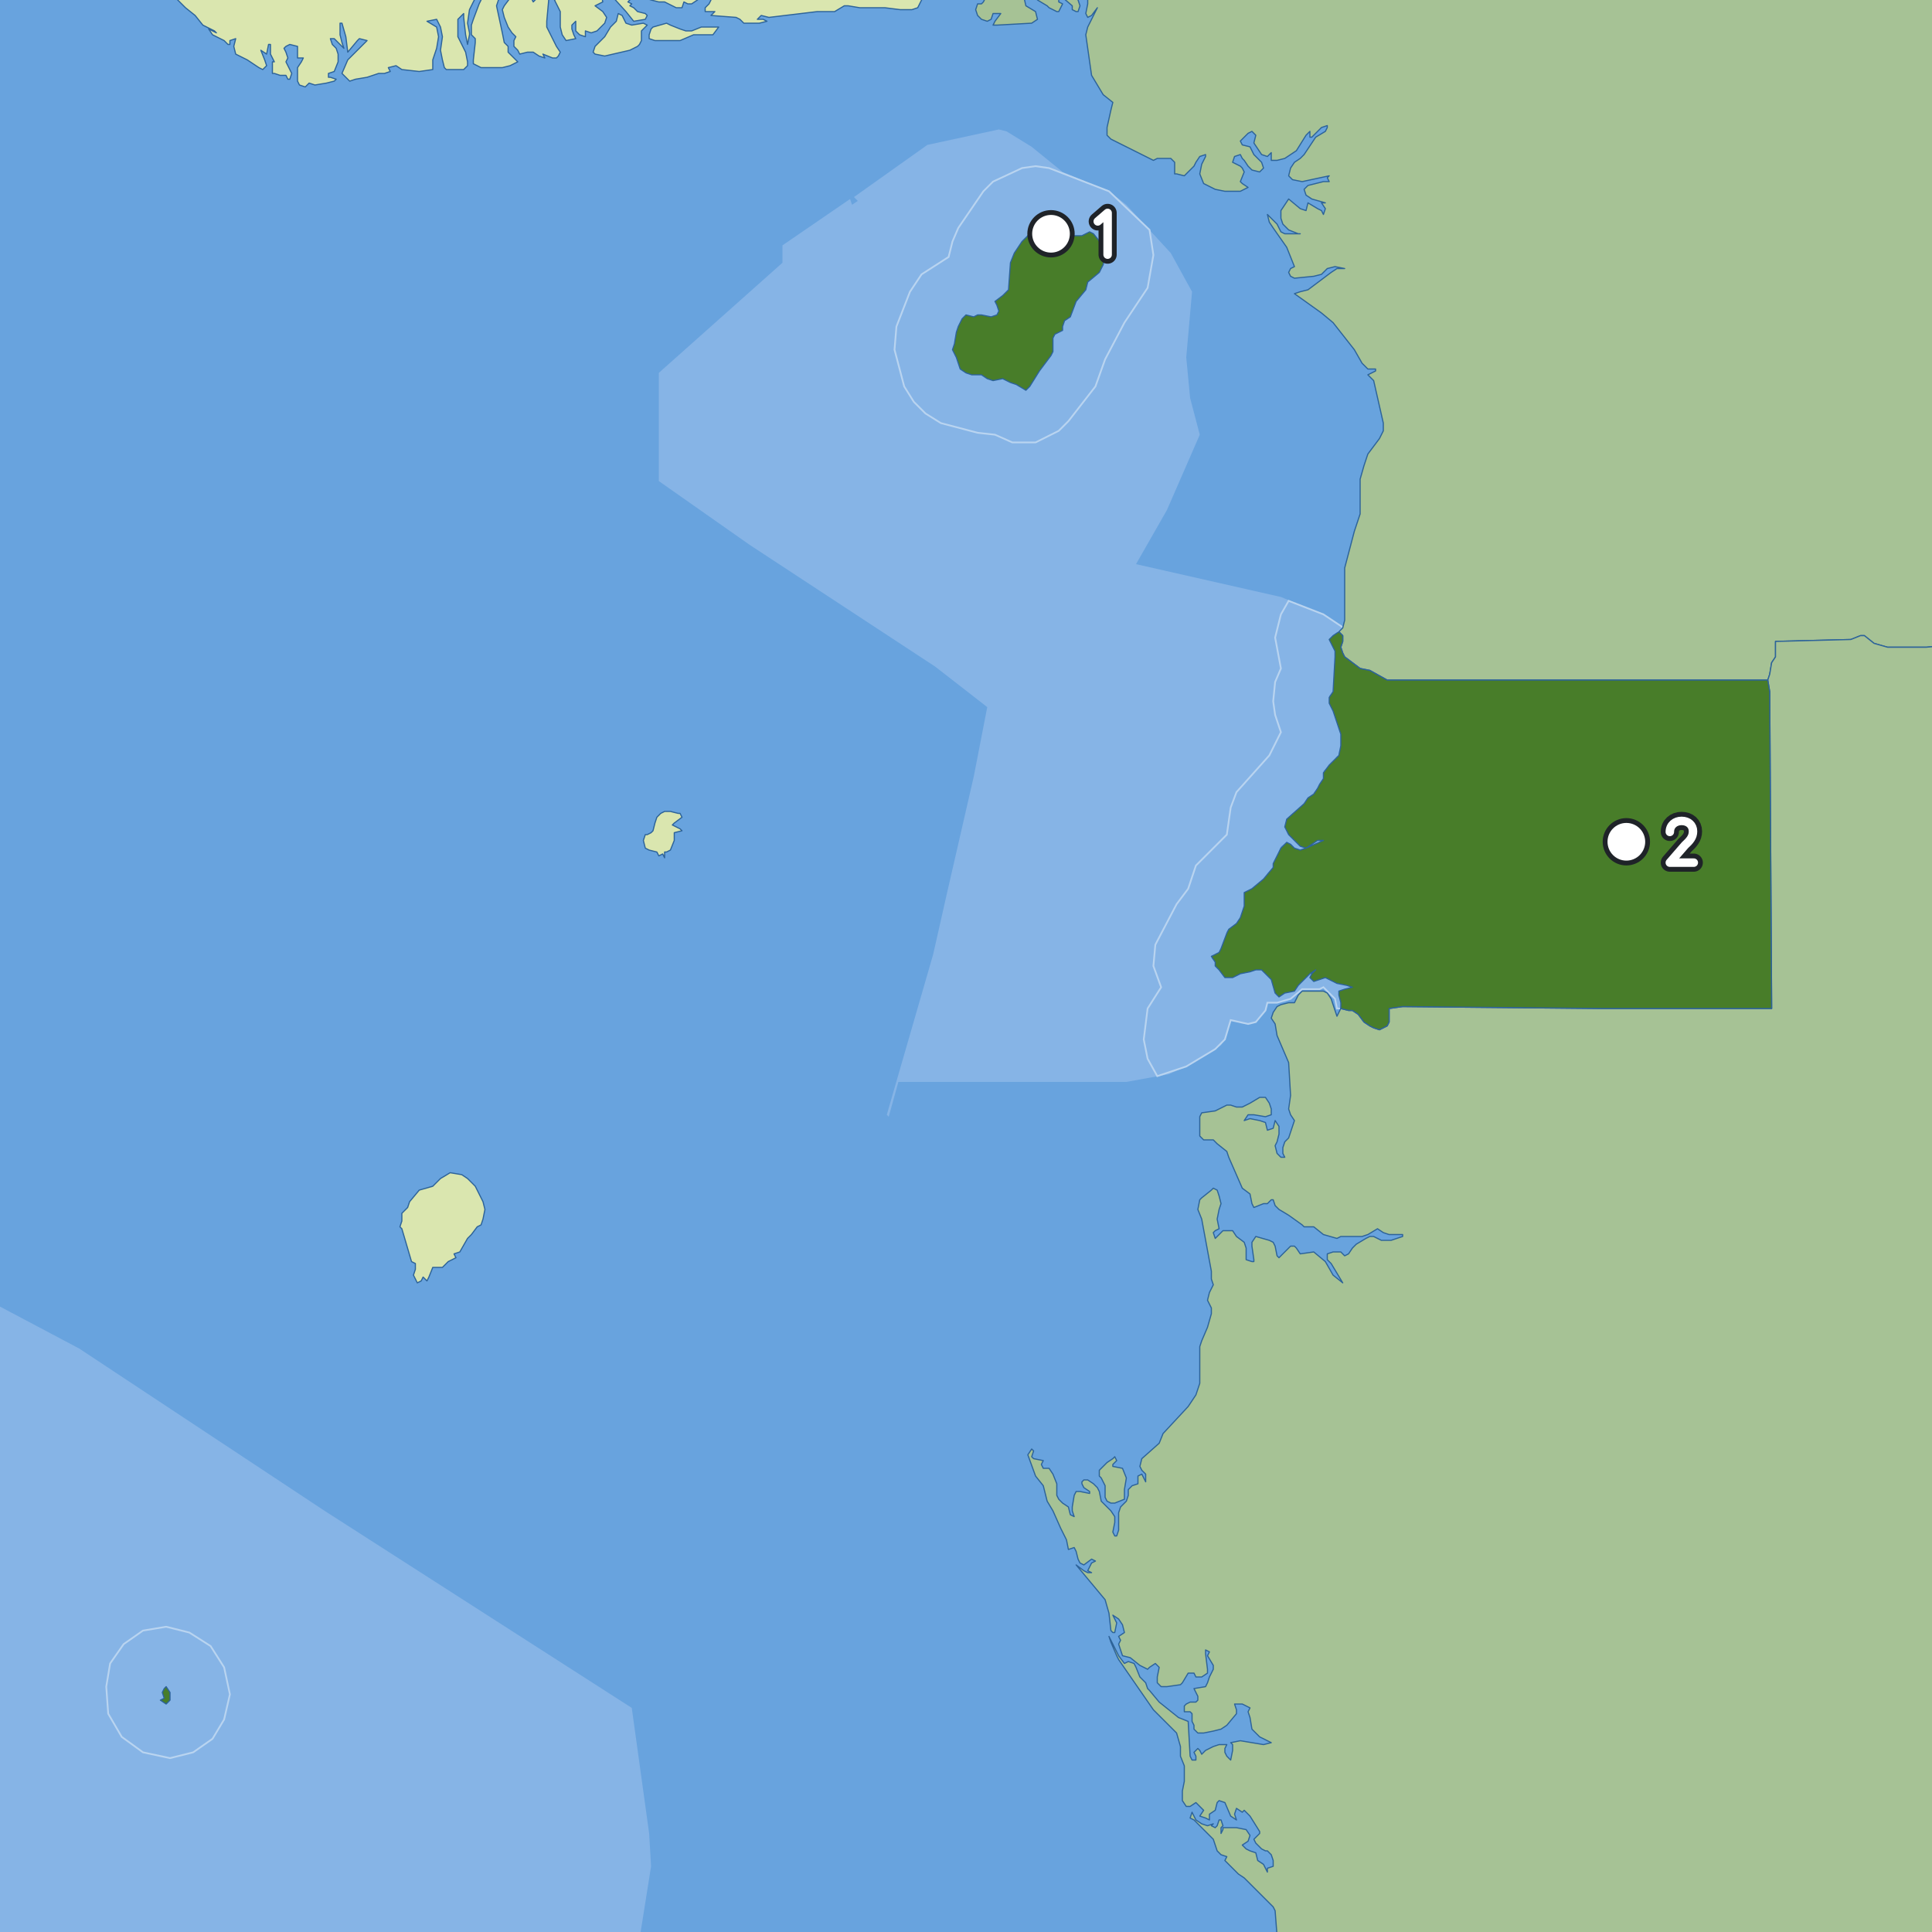
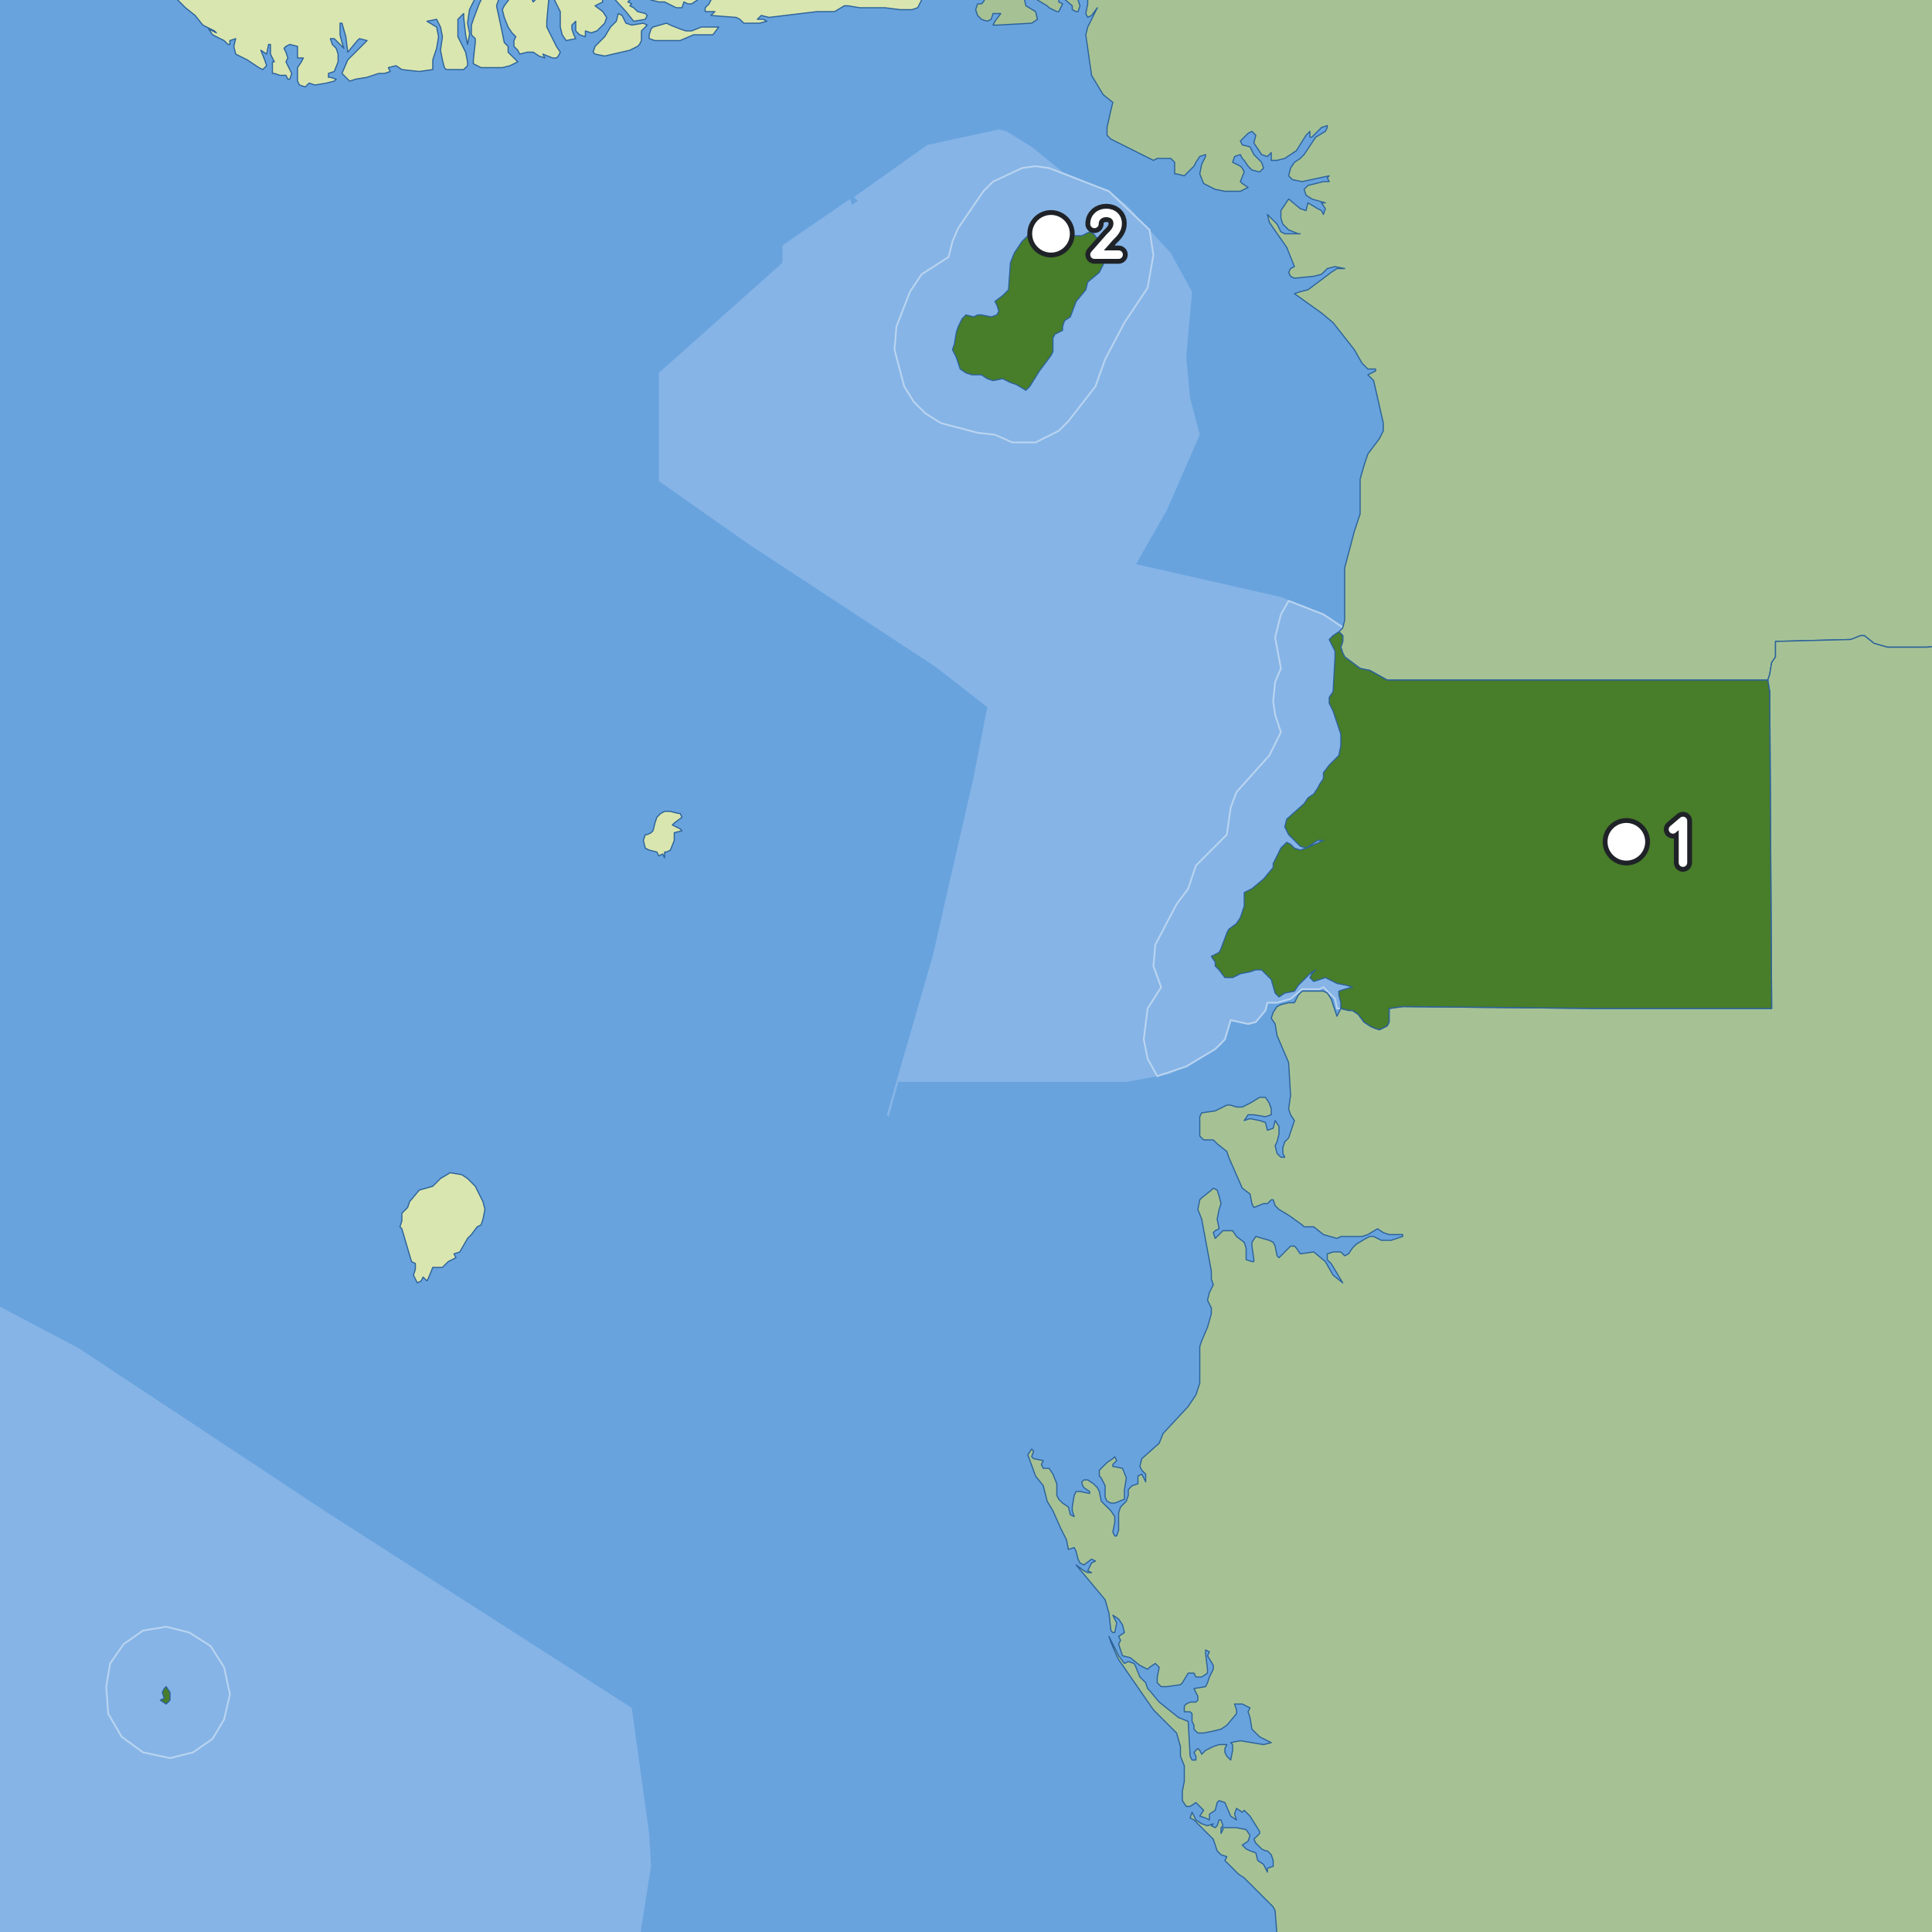
<svg xmlns="http://www.w3.org/2000/svg" width="1000" height="1000" viewBox="0 0 1000 1000">
  <style>.a{fill:#68A3DE}.b{fill:#86B4E6}.c{fill:none;stroke:#B9D4F0;stroke-width:0.9}.d{fill:#DAE6AF;stroke:#2D6399;stroke-width:0.6;stroke-linejoin:round}.e{fill:#A6C295;stroke:#2D6399;stroke-width:0.6;stroke-linejoin:round}.f{fill:#487D29;stroke:#2D6399;stroke-width:0.6;stroke-linejoin:round}.g{fill:none;stroke:#D7263D;stroke-width:4}.h{fill:#FFFFFF;stroke:#1F2328;stroke-width:2.5}.i{fill:none;stroke:#1F2328;stroke-width:9.4;stroke-linecap:round;stroke-linejoin:round}.j{fill:none;stroke:#FFFFFF;stroke-width:4.4;stroke-linecap:round;stroke-linejoin:round}</style>
  <rect class="a" width="1000" height="1000" />
  <path class="b" d="M574 99l-24-10-16-13-13-8-4-1-37 8-38 27 2 2-3 2-1-3-35 24 0 9-64 57 0 56 47 33 96 63 27 21-7 36-14 61-7 31-24 83 1 1 5-18 118 0 22-4 13-6 14-9 2-3 3-10 9 2 4-1 5-6 1-4 5 0 7-2 2-1 2-3 3-1 8 0 2-1 6 6 1 5 7-1 6 3-1-1-5-2-7 1 2-1 0-2-1-4 0-2-2 0 5 1 1 2 3-3-2 2-2-2 7-2 2-4-1-2-1 4-1 0 0-1-4 3 1 0-2-1-5-1-4-2-2-1-6 2-1-1-1-1 1-2 2-2-2 1-1 1 4-2 3-4 3-1 3-3 0-2 3 0-2 0-4 5-4-1 1 2-3 2-2-1 1 2-5 4 0 1-1 1-3 3-2 3-5 1-3 2-1-1-2-5-1-3-3-3-1-1-1-1-3 0-1 0-3 0-2 2-2 0-2 1-3 0 0 1-1 0-2 0-3-4-2-2 0-2-2-2 3-1 3-5 0-2 2-5 0-1 4-2 1-2 2-3 1-1 1-3 0-2 0-4 0-1 11-9 1-3 1-1 1 0 5-13 3-2 2 1 4 4 8-3 2 2 1 0-3-3 4-1 3 0 3 2 2 0 2 2-2-2-2-1-3-2-4 0 2 0-3 0-6 4-3-1-6-6-2-4 1-4 3-3 3-2 1-1 2-2 2-3 3-2 0-1 2-1 2-4 1-2 0-3 2 1-2-2 2-2-2 2 6-5 1-4-1 2 2-1 0-2 2-1-2-10-5-15 0-1 0 1 0-3 3-2 2-6-3-23 6-3 2 3-1 5 3 7 5 1-5-2-2-6 1-5-2-3-12-8-22-9-75-17 16-28 17-39-5-19-2-21 3-34-11-20-23-25zM694 386l0-6-4-12-1-2 4 12zM686 489l-2 3 2-2 0-3zM684 492l-1 3 1 1zM704 514l-3 1 0-1 0 1 3-1 3 1zM41 698l-51-27 0 339 340 0 7-44-1-17-9-65-159-102z" />
  <path class="c" d="M574 99l-31-12-7-1-7 1-15 7-5 5-13 19-3 7-2 8-14 9-6 9-7 18-1 12 5 19 5 8 6 6 8 5 19 5 9 1 9 4 12 0 12-6 5-5 14-18 5-14 10-19 12-18 3-17-2-13zM716 532l2-1 1-7 0-2 7-1 191 1-1-164-1-6-194 0-3 0-9-5-5-1-8-6-1-2 0-9-2-2 3-1 2 3-1 5 3 7 5 1-5-2-2-6 0-5-1-3-12-8-18-7-4 7-3 12 3 16-3 7-1 10 1 7 3 9-6 12-17 19-3 8-2 14-16 16-4 12-6 8-11 21-1 11 4 11-7 11-2 16 2 10 5 9 15-5 15-9 5-5 3-10 9 2 4-1 5-6 1-4 5 0 7-2 6-5 9 0 2-1 6 6 1 5 2 0 6 1 9 8 5 2zM56 887l7 12 11 8 14 3 12-3 10-7 6-10 3-13-3-14-7-11-11-7-12-3-12 2-10 7-7 10-2 12z" />
  <path class="d" d="M949 1010l1-3 6 0 7 2 2 1zM996 1010l4-1 4-2 5 3z" />
  <path class="d" d="M326 26l-13 3-5-1-1-1 1-3 5-5 3-5 3-3 1-4 2 1 2 4 3 1 6-1 2 1-2 2-1 1 0 5-1 2-1 1zM263 24l0 3 3 3 2 2-4 2-4 1-6 0-5 0-4-2 0-2 1-9 0-2-2-2 0-5 1-3 3-8 1-2-1-4-2 3-3 6-1 7 1 5 0 1-1 5-1-5-1-9 0-2-2 2-1 1 0 2 0 7 1 2 3 6 1 5 0 2-1 1-1 1-5 0-4 0-1-1-1-4-1-5 1-7-1-5-2-4-5 1 5 3 1 5-1 6-2 6 0 5-7 1-9-1-3-2-4 1 1 2-3 1-3 0-3 1-3 1-6 1-3 1-4-4 3-7 10-10-4-1-1 1-5 6-1-8-2-7-1 0 0 3 0 3 1 4 1 3-3-3-2-2-2 0 1 3 2 2 1 3 0 4-2 5-3 1 0 2 1 0 3 1-1 1-4 1-6 1-3-1-2 2-3-1-1-2 0-2 0-3 0-2 2-3 1-2-3 0 0-6-4-1-2 1-1 1 1 2 1 3-1 2 2 4 1 2-1 3-1 0-1-2-3 0-3-1-1 0 0-6 1 0-2-4 0-5-1 0-1 5-3-2 2 5 1 3-2 2-2-1-6-4-2-1-4-2-1-4 1-4-3 1 0 2-1 0-2-2-6-3-2-3 4 2-1-1-6-3-4-5-5-4-13-13-1-1 175 0 2 2 2 5-3 3-1 3 3 14 1 5zM339 21l-3-1 0-2 1-3 1-1 7-2 2 1 5 2 3 1 3 0 5-2 7 0 2 0-3 4-2 0-6 0-2 0-7 3-3 0zM278 -1l3-1 2 1 1 1-1 11 0 3 5 10 2 3-1 2-1 1-2 0-5-2 1 2-3-1-3-2-3 0-4 1-1-2-2-2 0-3 1-2-2-2-2-3-2-5-1-4 1-2 3-4 1-4-1-2-2-1-3-2 15 0 3 5 0 3-2 1 1 2zM309 16l-3 1-3-1 0 3-3-1-2-2 0-2 0-3-2 2 0 2 1 3 1 2-5 1-2-3-1-4 0-8-2-4-1-2 2-1 1-4 1-3-1-2 3 1 0-1 13 0 2 1 3 5 1 5-4 2 4 3 2 3-1 3zM466 5l-8-1-13 0-6-1-2 0-5 3-3 0-6 0-25 3-4-1-1 1-1 1 3 0 2 1-4 1-4 0-4 0-2-2-2-1-13-1 2-2-2 0-3 0 0-2 2-2 1-2-3-4 1-2-2-2 0-2 119 0 1 4-3 2-2 2-2 2-2 4-3 1zM356 2l-2-1-1 3-3 0-6-3-3 0-4-1-3-1-2-3-2 1-2 0-2 3-1 1 2 1-1 1 2 1 2 2 4 1 1 1-1 2-6 1-4-5-10-11-1-2 0-3 50 0-2 4 2 2 1 1-3 3-3 2zM283 -10l2 6-2 0-2-2-2 1-2-5z" />
  <path class="d" d="M251 626l-1 5-1 3-2 1-3 4-2 2-4 7-3 1 1 2-4 2-3 3-5 0-2 5-1 2-2-2-1 2-2 1-1-2-1-2 1-3 0-3-2-1-5-17-1-1 1-3 0-4 3-3 1-3 5-6 7-2 4-4 5-3 6 1 3 2 4 4 2 4 2 4zM350 428l2 1 1 1-4 1 0 1 0 3-2 5-2 1-1 0 0 3-1-2-2 1-1-2-4-1-2-1-1-4 1-3 1 0 2-1 1-1 1-4 1-3 2-2 2-1 3 0 4 1 1 0 1 2-4 3-1 1z" />
  <path class="e" d="M695 325l1-4 0-27 5-19 2-6 1-3 0-18 2-7 2-6 3-4 3-4 2-4 0-4-5-22-3-3 4-2 0-1-4 0-3-3-4-7-11-14-6-5-14-10 3-1 4-1 12-9 3-2 4 0-5-1-4 1-3 3-4 1-10 1-2-1-1-2 1-2 2-1-4-10-7-10-2-3-1-4 4 4 1 1 2 4 2 1 3 0 5 0-1 0-5-2-1-1-2-2-1-3 0-4 2-3 2-3 6 5 3 1 1-4 5 3 2 1 1 2 1-3-2-3 2 0-7-2-3-2-1-3 2-2 4-1 4-1 3 0-1-2 1-1-14 3-5-1-2-2 1-4 2-3 3-2 2-2 6-9 5-3 1-2 0-1-3 1-2 2-3 3-1 0 0-3-2 2-5 8-3 2-3 2-4 1-3 0 0-4-2 2-3-1-2-3-2-3 1-4-2-2-2 1-4 4 1 2 4 1 2 4 4 4 1 3-2 2-4-1-2-2-2-3-1-1-1-2-3 1-1 3 4 2 1 1 1 2-2 5 1 1 3 2-4 2-5 0-3 0-5-1-2-1-4-2-2-5 1-5 2-4 0-1-3 1-2 3-1 2-5 5-4-1-1 0 0-4 0-2-2-2-2 0-5 0-2 1-2-1-8-4-12-6-2-2 0-4 2-9 1-4-5-4-3-5-3-5-3-21 1-4 3-6 2-4-3 4-2 1-1-2 1-5 0-3-1-1-3-1-2-2-2-3-1-1-1 2 5 7 1 3-1 3-1 0-2-1 0-2-7-6 0 4 2 1-2 4-1 0-4-2-1-1-5-3-1-2-2-5-1-3 477 0 0 344-2 0-11 1-13 0-5 0-2 0-7-2-5-4-2 0-5 2-39 1 0 2 0 4 0 2-2 3-1 6-1 3-88 0-106 0-3 0-9-5-5-1-4-3-4-3-1-2-1-3 1-3 0-3-2-2zM537 10l-3 2-18 1-2 0 1-2 3-4-2 0-2 0-1 3-2 1-3-1-2-2-1-3 1-3 2 0 1-1 3-6-2 2-2 0-1-1-1-3 1-3 21 0 3 13 5 3z" />
  <path class="e" d="M575 778l-2-1-1-2 0-6-2-4-1-1 0-3 4-4 3-2 1-1 1 2-2 2 0 1 5 1 2 5-1 6 0 5-5 2zM963 1009l-7-2-6 0-1 3-285 0-2-4-1-4-1-13-1-2-15-15-3-2-5-5-2-2 1-2-3-1-2-2-2-6-6-6-4-4-2-1 1-3 2 4 3 2 3 1 3-1-1 1 2 1 1-1 1-3 1 0 1 3-1 1 0 3 1-2 0-1 7 0 5 1 2 3-1 3-3 2 2 2 2 1 3 1 1 4 3 2 2 4 0-2 3-1 0-3-1-3-2-2-1 0-2-1-3-3-1-2 2-2 1-1 0-1-5-8-3-3-1 1-3-2-1 3 1 3-3-2-3-7-3-1-1 1-1 4-3 2 0 3-2-1-3-1 2-3-1-1-3-3-3 2-2 0-2-3 0-5 1-5 0-6 0-2-2-5 0-5-2-7-4-4-8-8-18-26-1-2-3-7-1-3 2 4 2 4 1 2 3 4 2-1 3 1 1 2 2 5 3 3 1 3 1 1 5 6 10 8 5 2 1 18 1 2 2 0 0-2-1-2 2-2 1 1 1 2 2-2 4-2 3-1 4 0-1 2 0 2 1 2 2 2 1-5 0-3-1-1 5-1 12 2 4-1-6-3-2-2-2-2-1-6-1-3 1-2-4-2-4 0 1 3 0 2-5 6-3 2-4 1-5 1-3 0-2-2 0-2-1-2 0-4-1-1-3 0 0-3 1-1 2-1 3 0 1-1 0-2-1-2-1-2 6-1 1-2 1-3 2-4 0-2-3-5 1-2-2-1 0 2 1 8 0 2-3 2-3 0-1-2-1 0-2 0-3 5-1 1-7 1-3 0-2-2 0-3 1-5-2-2-3 2-1 1-2-1-2-1-5-4-4-1-1-3-1-3 1-2-1-2 3-2-1-4-2-3-3-2 2 4-1 5-1 0-1-1-1-9-2-7-15-18 4 3 2 1 2 0-2-1 2-4 2-1-2-1-4 3-2-1-1-2-1-4-1-2-3 1-1-5-3-6-4-9-3-5-2-8-4-5-4-11 2-3 1 1-1 3 1 1 5 1-1 2 1 2 3 0 2 3 2 5 0 6 1 2 2 2 3 2 1 4 2 1-1-3 0-2 1-6 1-2 2 0 5 1 0-1-3-2-1-2 0-1 1-1 2 0 3 2 2 2 1 2 1 5 5 5 2 3 0 3-1 5 1 2 1 0 1-3 0-9 1-3 3-3 1-3 0-3 2-2 3-1 0-4 2-1 2 4 0-4-2-2-1-2 1-4 9-8 2-5 13-14 4-6 2-6 0-19 1-3 3-7 2-7 0-3-2-4 1-4 2-4-1-3 0-4-5-27-2-5 1-5 1-1 5-4 1-1 2 1 1 3 1 4-1 3-1 5 1 5-2 1-1 1 1 3 3-3 1-1 5 0 2 3 4 3 1 3 0 6 3 1 1 0 0-1-1-7 0-2 2-3 7 2 2 1 1 2 1 5 1 1 1-1 4-4 1-1 2 0 1 1 2 3 7-1 6 5 4 7 5 4-6-10-2-2 0-3 3-1 4 0 2 2 2-1 2-3 2-2 5-3 2-1 2 0 4 2 3 0 2 0 6-2 0-1-7 0-3-1-3-2-5 3-3 1-11 0-2 1-7-2-5-4-5 0-1-1-7-5-5-3-2-2-1-3-1 0-2 2-2 0-5 2-1-2-1-5-4-3-7-16-1-3-5-4-2-2-5 0-2-2 0-2 0-8 1-2 7-1 6-3 2 0 3 1 3 0 2-1 2-1 5-3 3 0 2 3 1 3 0 3-3 1-6-1-3 0-2 3 3-1 5 1 3 1 1 4 3-1 1-4 2 3 0 4-1 4-1 2 1 4 2 2 2 0-1-2 0-3 1-3 2-2 2-6 1-3-2-3-1-3 1-7-1-17-6-14-1-6-2-3 1-3 2-3 2-1 4-1 3 0 2-4 2-2 3 0 8 0 2 1 2 3 2 6 1 3 2-4 4 1 2 0 3 2 3 4 3 2 2 1 3 1 2-1 2-1 1-2 0-5 0-2 7-1 103 1 88 0-1-164-1-6 1-3 1-6 2-3 0-2 0-4 0-2 39-1 5-2 2 0 5 4 7 2 2 0 5 0 13 0 11-1 2 0 0 676-1 0-5-3-4 2-4 1-31 0z" />
  <path class="f" d="M88 876l0 4-2 2-3-2 2-1-1-3 1-2 1-1zM917 522l-88 0-103-1-7 1 0 2 0 5-1 2-2 1-2 1-3-1-2-1-3-2-3-4-3-2-2 0-4-1 0-3-1-4 0-2 3-1 4-1-3-1-5-1-4-2-2-1-6 2-1-1-1-1 1-2 2-2-3 2-3 3-3 3-2 3-5 1-3 2-2-2-2-7-3-3-2-2-3 0-3 1-5 1-4 2-2 0-2 0-3-4-2-2 0-2-2-3 2-1 2-1 1-2 3-8 1-2 4-3 2-3 1-3 1-3 0-5 0-2 4-2 6-5 5-6 0-2 2-4 2-4 3-3 2 1 2 2 3 1 3-1 9-4-3 0-6 4-3-1-6-6-2-4 1-4 9-8 2-3 3-2 2-3 1-2 2-3 0-3 3-4 5-5 1-5 0-6-4-12-2-4 0-3 2-3 1-18 0-3-3-6 2-2 3-2 2 2 0 3-1 3 1 3 1 2 4 3 4 3 5 1 9 5 3 0 106 0 88 0 1 6zM562 150l-5 6-3 8-3 2-1 3 0 2-4 2-1 2 0 7-1 2-6 8-5 8-2 2-5-3-3-1-4-2-5 1-3-1-3-2-5 0-3-1-3-2-2-6-2-4 1-3 1-6 1-3 2-4 2-2 4 1 2-1 2 0 5 1 3-1 1-2-1-3-1-2 4-3 2-2 1-1 1-14 2-5 4-6 5-5 6-2-1 2 4 1 2 0 2-1 3 1 5 1 5 0 4-2 2 1 4 5 1 3 1 3-1 5-2 4-6 5z" />
+   <circle class="h" cx="841.8" cy="435.7" r="11" />
  <circle class="h" cx="544" cy="121" r="11" />
-   <circle class="h" cx="841.8" cy="435.7" r="11" />
-   <path class="i" d="M568.2 114.6L573.3 110.2L573.3 131.8" />
-   <path class="j" d="M568.2 114.6L573.3 110.2L573.3 131.8" />
-   <path class="i" d="M864.3 430.6C864.3 427.1 867 424.9 870.4 424.9C873.9 424.9 876.3 427.1 876.3 430.3C876.3 433.3 874.6 435.2 872.1 437.5L864.3 446.5L876.7 446.5" />
-   <path class="j" d="M864.3 430.6C864.3 427.1 867 424.9 870.4 424.9C873.9 424.9 876.3 427.1 876.3 430.3C876.3 433.3 874.6 435.2 872.1 437.5L864.3 446.5L876.7 446.5" />
+   <path class="i" d="M865.9 429.3L871.1 424.9L871.1 446.5" />
+   <path class="j" d="M865.9 429.3L871.1 424.9L871.1 446.5" />
+   <path class="i" d="M566.5 115.9C566.5 112.4 569.2 110.2 572.6 110.2C576.1 110.2 578.5 112.4 578.5 115.6C578.5 118.6 576.8 120.5 574.4 122.8L566.5 131.8L579 131.8" />
+   <path class="j" d="M566.5 115.9C566.5 112.4 569.2 110.2 572.6 110.2C576.1 110.2 578.5 112.4 578.5 115.6C578.5 118.6 576.8 120.5 574.4 122.8L566.5 131.8L579 131.8" />
</svg>
